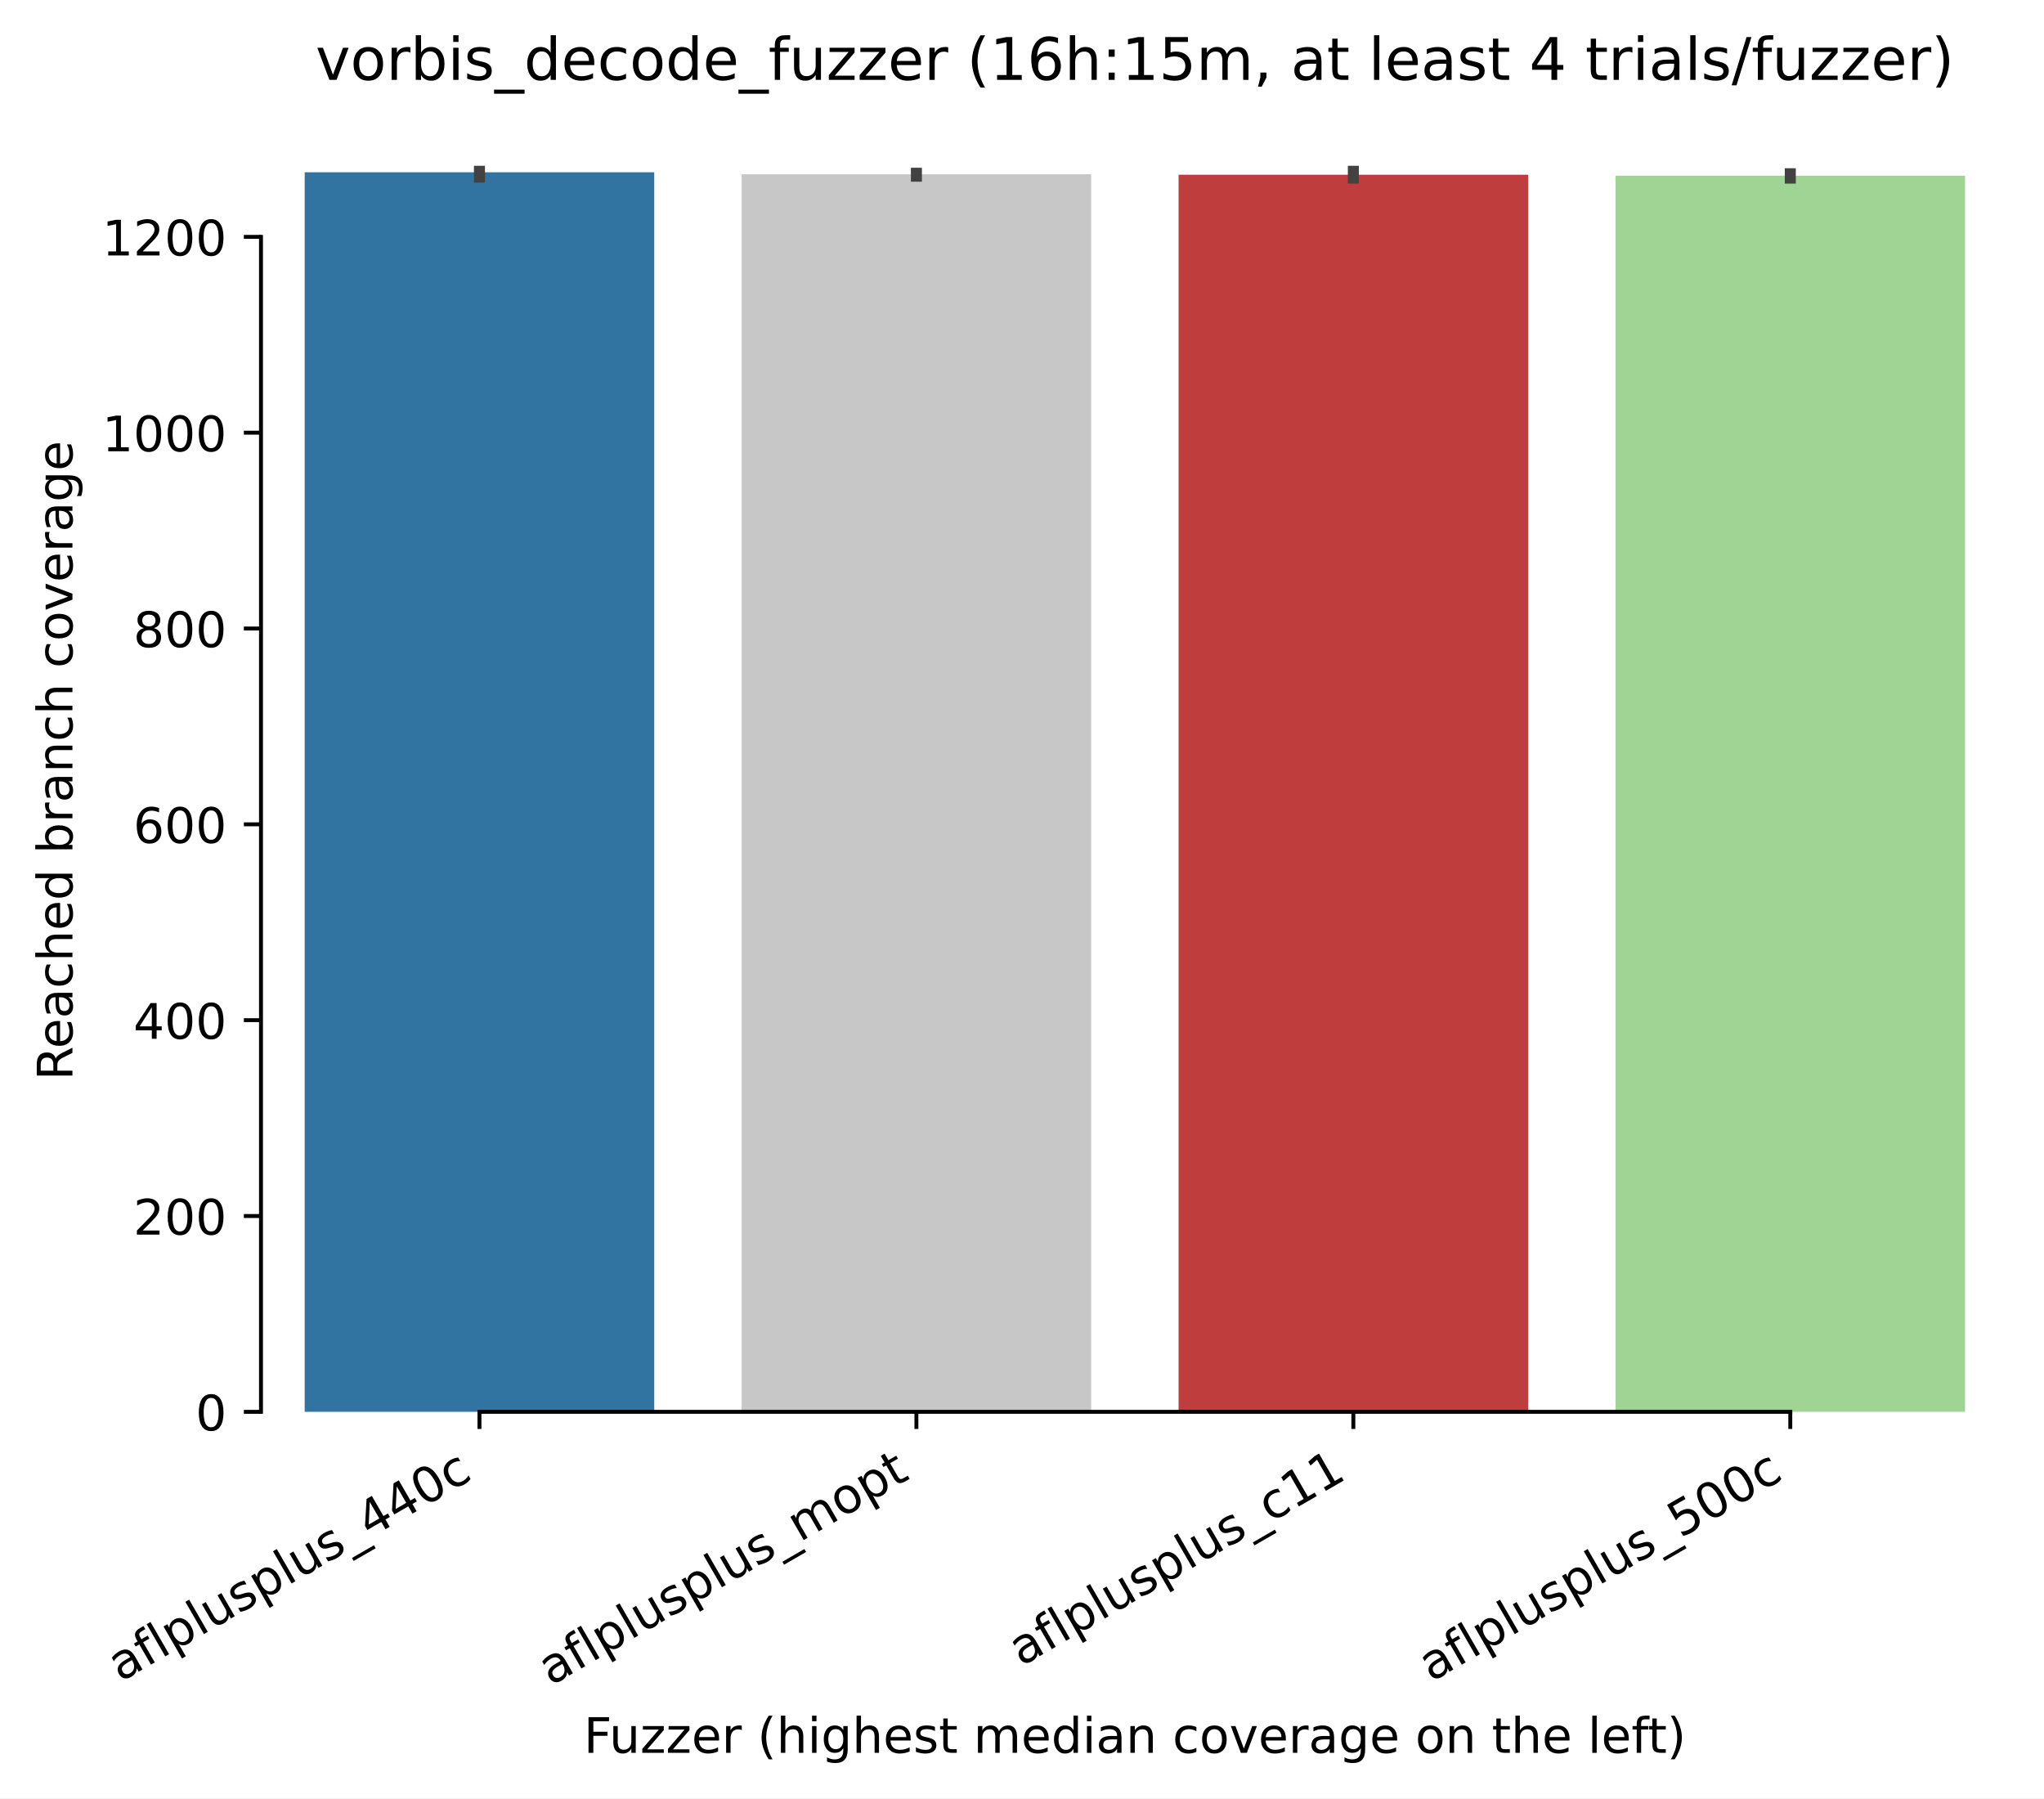
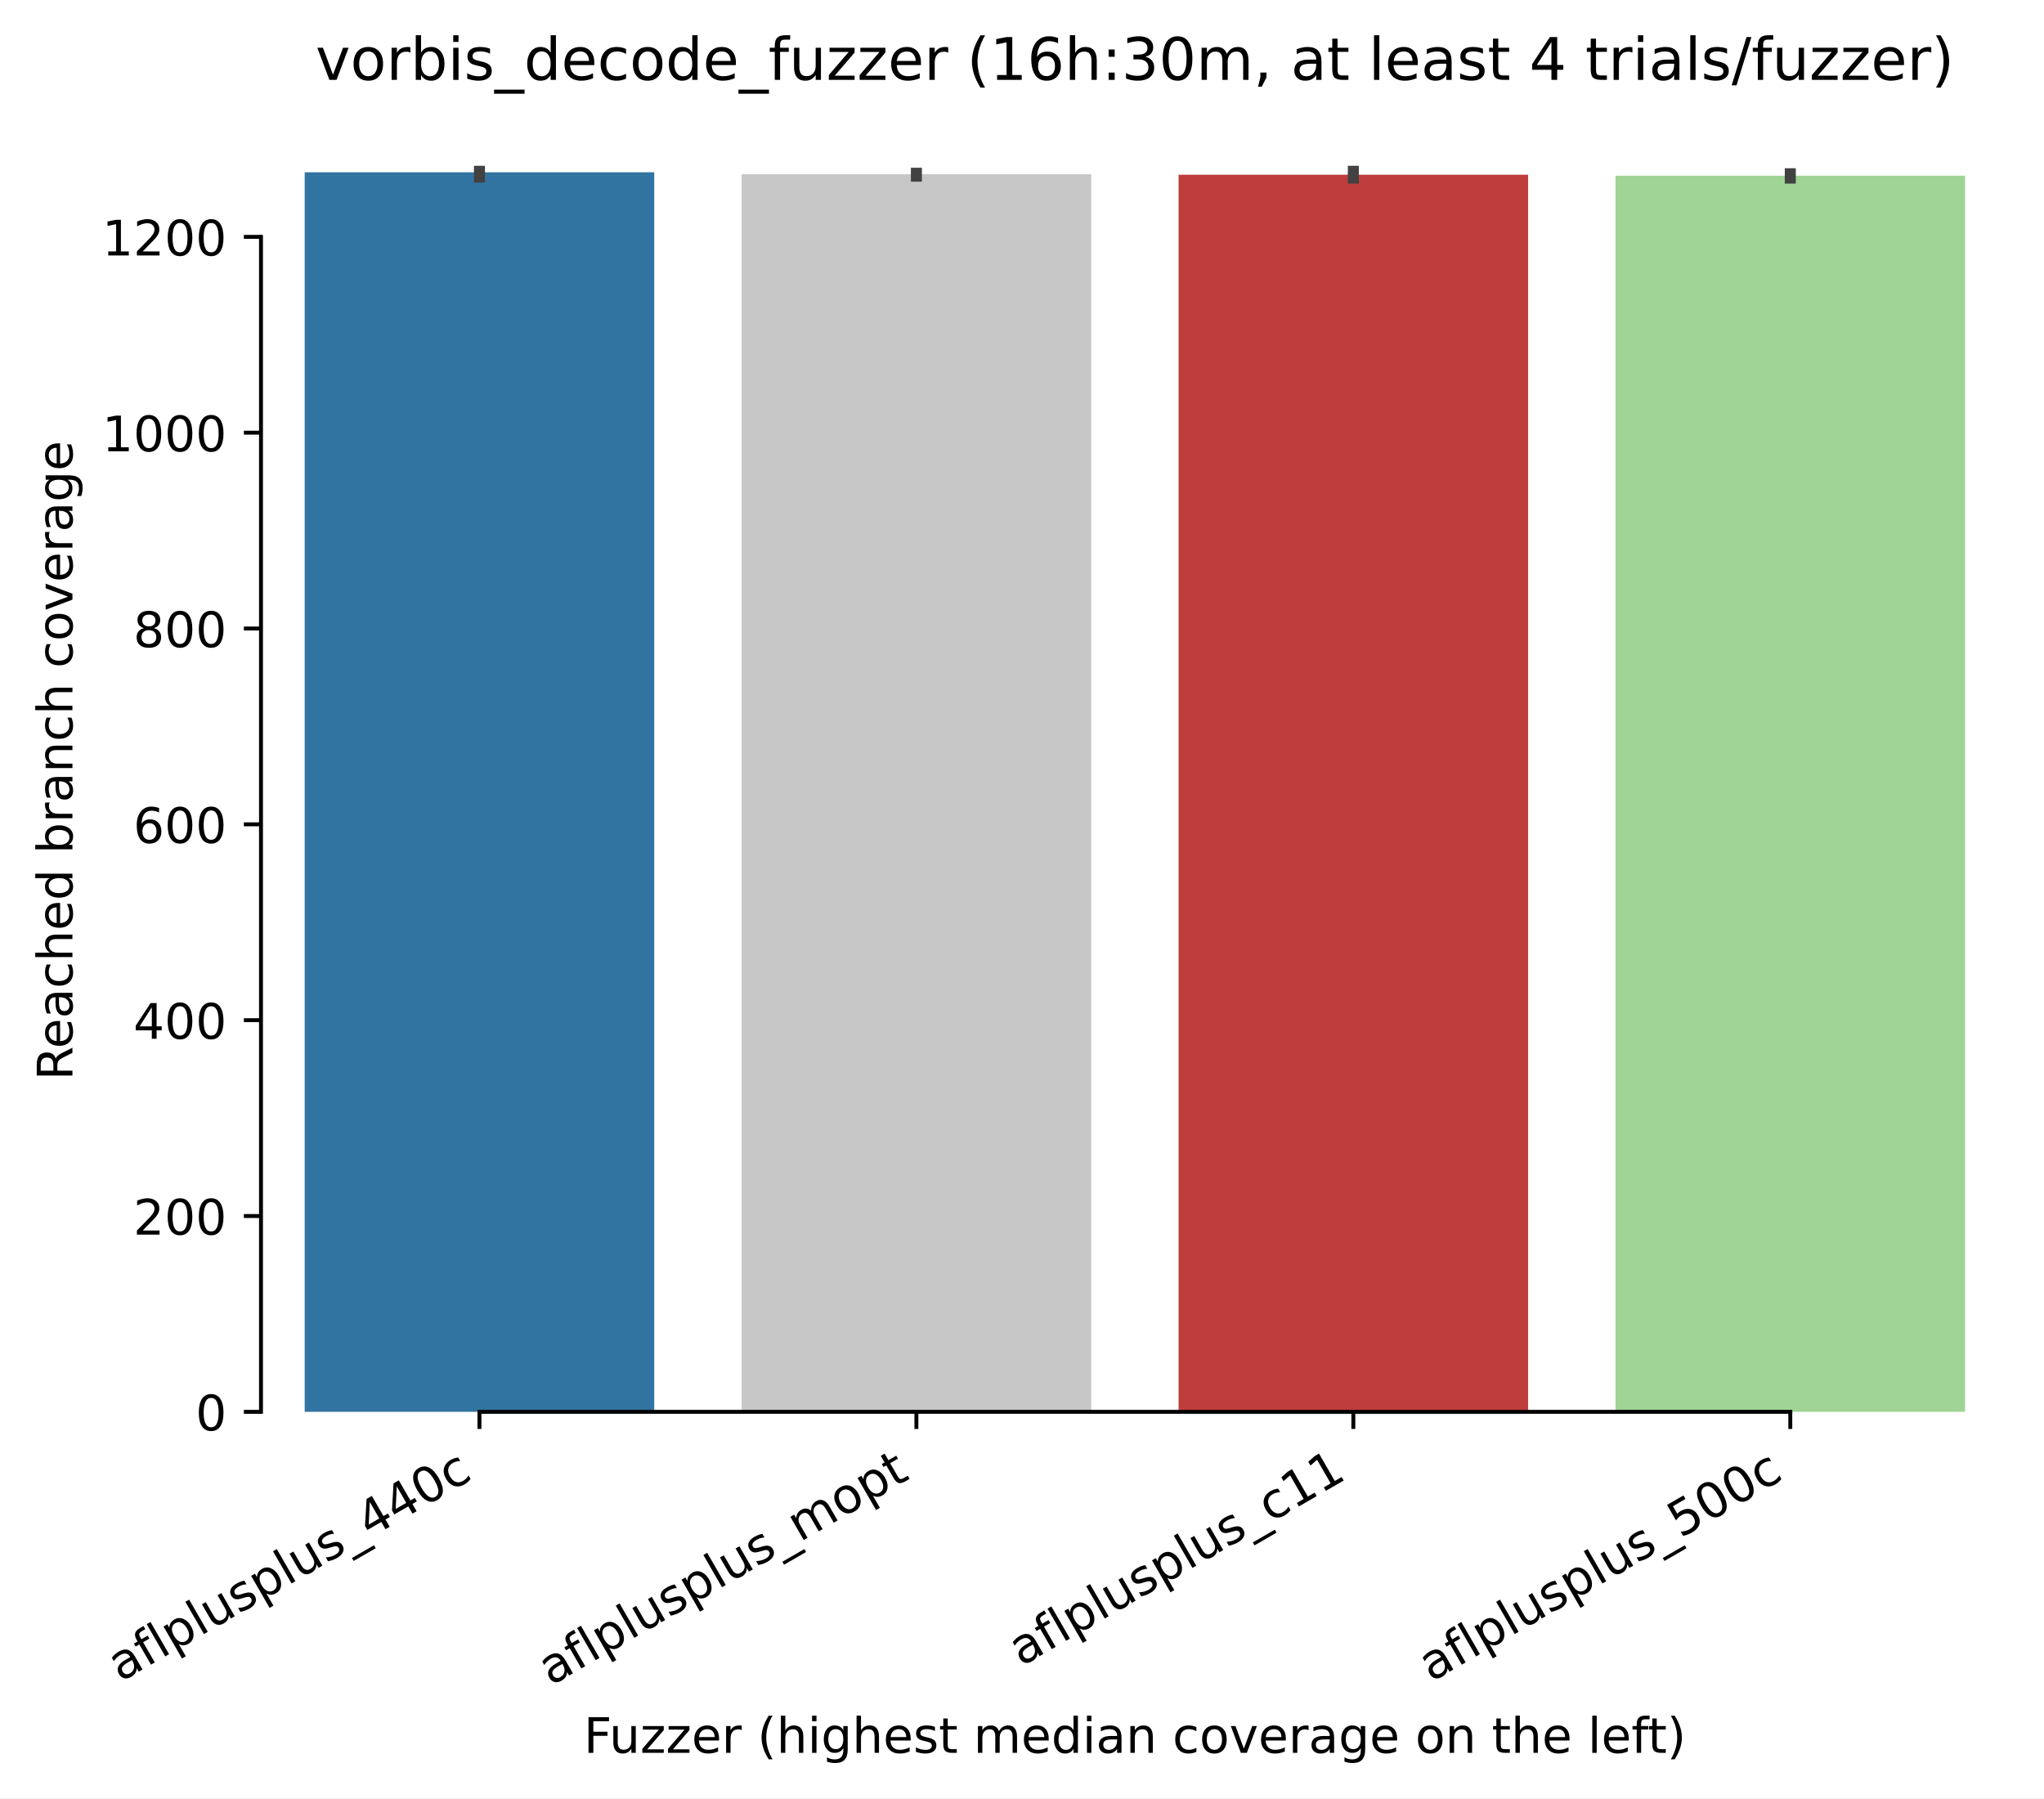
<svg xmlns="http://www.w3.org/2000/svg" xmlns:xlink="http://www.w3.org/1999/xlink" width="417.648pt" height="367.381pt" viewBox="0 0 417.648 367.381" version="1.1">
  <defs>
    <style type="text/css">*{stroke-linejoin: round; stroke-linecap: butt}</style>
  </defs>
  <g id="figure_1">
    <g id="patch_1">
      <path d="M 0 367.381  L 417.648 367.381  L 417.648 0  L 0 0  z " style="fill: #ffffff" />
    </g>
    <g id="axes_1">
      <g id="patch_2">
        <path d="M 53.328 288.43  L 410.448 288.43  L 410.448 22.318  L 53.328 22.318  z " style="fill: #ffffff" />
      </g>
      <g id="patch_3">
-         <path d="M 62.256 288.43  L 133.68 288.43  L 133.68 35.19  L 62.256 35.19  z " clip-path="url(#p2ae394865e)" style="fill: #3274a1" />
+         <path d="M 62.256 288.43  L 133.68 288.43  L 133.68 35.19  L 62.256 35.19  z " clip-path="url(#p8e44d1c3c5)" style="fill: #3274a1" />
      </g>
      <g id="patch_4">
-         <path d="M 151.536 288.43  L 222.96 288.43  L 222.96 35.59  L 151.536 35.59  z " clip-path="url(#p2ae394865e)" style="fill: #c7c7c7" />
+         <path d="M 151.536 288.43  L 222.96 288.43  L 222.96 35.59  L 151.536 35.59  z " clip-path="url(#p8e44d1c3c5)" style="fill: #c7c7c7" />
      </g>
      <g id="patch_5">
-         <path d="M 240.816 288.43  L 312.24 288.43  L 312.24 35.69  L 240.816 35.69  z " clip-path="url(#p2ae394865e)" style="fill: #c03d3e" />
+         <path d="M 240.816 288.43  L 312.24 288.43  L 312.24 35.69  L 240.816 35.69  z " clip-path="url(#p8e44d1c3c5)" style="fill: #c03d3e" />
      </g>
      <g id="patch_6">
-         <path d="M 330.096 288.43  L 401.52 288.43  L 401.52 35.89  L 330.096 35.89  z " clip-path="url(#p2ae394865e)" style="fill: #9fd495" />
+         <path d="M 330.096 288.43  L 401.52 288.43  L 401.52 35.89  L 330.096 35.89  z " clip-path="url(#p8e44d1c3c5)" style="fill: #9fd495" />
      </g>
      <g id="matplotlib.axis_1">
        <g id="xtick_1">
          <g id="line2d_1">
            <defs>
-               <path id="md3f0fd544e" d="M 0 0  L 0 3.5  " style="stroke: #000000; stroke-width: 0.8" />
+               <path id="m696ea0b02a" d="M 0 0  L 0 3.5  " style="stroke: #000000; stroke-width: 0.8" />
            </defs>
            <g>
-               <use xlink:href="#md3f0fd544e" x="97.968" y="288.43" style="stroke: #000000; stroke-width: 0.8" />
+               <use xlink:href="#m696ea0b02a" x="97.968" y="288.43" style="stroke: #000000; stroke-width: 0.8" />
            </g>
          </g>
          <g id="text_1">
            <g transform="translate(24.59788 343.6903) rotate(-30) scale(0.1 -0.1)">
              <defs>
                <path id="DejaVuSans-61" d="M 2194 1759  Q 1497 1759 1228 1600  Q 959 1441 959 1056  Q 959 750 1161 570  Q 1363 391 1709 391  Q 2188 391 2477 730  Q 2766 1069 2766 1631  L 2766 1759  L 2194 1759  z M 3341 1997  L 3341 0  L 2766 0  L 2766 531  Q 2569 213 2275 61  Q 1981 -91 1556 -91  Q 1019 -91 701 211  Q 384 513 384 1019  Q 384 1609 779 1909  Q 1175 2209 1959 2209  L 2766 2209  L 2766 2266  Q 2766 2663 2505 2880  Q 2244 3097 1772 3097  Q 1472 3097 1187 3025  Q 903 2953 641 2809  L 641 3341  Q 956 3463 1253 3523  Q 1550 3584 1831 3584  Q 2591 3584 2966 3190  Q 3341 2797 3341 1997  z " transform="scale(0.015625)" />
                <path id="DejaVuSans-66" d="M 2375 4863  L 2375 4384  L 1825 4384  Q 1516 4384 1395 4259  Q 1275 4134 1275 3809  L 1275 3500  L 2222 3500  L 2222 3053  L 1275 3053  L 1275 0  L 697 0  L 697 3053  L 147 3053  L 147 3500  L 697 3500  L 697 3744  Q 697 4328 969 4595  Q 1241 4863 1831 4863  L 2375 4863  z " transform="scale(0.015625)" />
                <path id="DejaVuSans-6c" d="M 603 4863  L 1178 4863  L 1178 0  L 603 0  L 603 4863  z " transform="scale(0.015625)" />
                <path id="DejaVuSans-70" d="M 1159 525  L 1159 -1331  L 581 -1331  L 581 3500  L 1159 3500  L 1159 2969  Q 1341 3281 1617 3432  Q 1894 3584 2278 3584  Q 2916 3584 3314 3078  Q 3713 2572 3713 1747  Q 3713 922 3314 415  Q 2916 -91 2278 -91  Q 1894 -91 1617 61  Q 1341 213 1159 525  z M 3116 1747  Q 3116 2381 2855 2742  Q 2594 3103 2138 3103  Q 1681 3103 1420 2742  Q 1159 2381 1159 1747  Q 1159 1113 1420 752  Q 1681 391 2138 391  Q 2594 391 2855 752  Q 3116 1113 3116 1747  z " transform="scale(0.015625)" />
                <path id="DejaVuSans-75" d="M 544 1381  L 544 3500  L 1119 3500  L 1119 1403  Q 1119 906 1312 657  Q 1506 409 1894 409  Q 2359 409 2629 706  Q 2900 1003 2900 1516  L 2900 3500  L 3475 3500  L 3475 0  L 2900 0  L 2900 538  Q 2691 219 2414 64  Q 2138 -91 1772 -91  Q 1169 -91 856 284  Q 544 659 544 1381  z M 1991 3584  L 1991 3584  z " transform="scale(0.015625)" />
                <path id="DejaVuSans-73" d="M 2834 3397  L 2834 2853  Q 2591 2978 2328 3040  Q 2066 3103 1784 3103  Q 1356 3103 1142 2972  Q 928 2841 928 2578  Q 928 2378 1081 2264  Q 1234 2150 1697 2047  L 1894 2003  Q 2506 1872 2764 1633  Q 3022 1394 3022 966  Q 3022 478 2636 193  Q 2250 -91 1575 -91  Q 1294 -91 989 -36  Q 684 19 347 128  L 347 722  Q 666 556 975 473  Q 1284 391 1588 391  Q 1994 391 2212 530  Q 2431 669 2431 922  Q 2431 1156 2273 1281  Q 2116 1406 1581 1522  L 1381 1569  Q 847 1681 609 1914  Q 372 2147 372 2553  Q 372 3047 722 3315  Q 1072 3584 1716 3584  Q 2034 3584 2315 3537  Q 2597 3491 2834 3397  z " transform="scale(0.015625)" />
                <path id="DejaVuSans-5f" d="M 3263 -1063  L 3263 -1509  L -63 -1509  L -63 -1063  L 3263 -1063  z " transform="scale(0.015625)" />
                <path id="DejaVuSans-34" d="M 2419 4116  L 825 1625  L 2419 1625  L 2419 4116  z M 2253 4666  L 3047 4666  L 3047 1625  L 3713 1625  L 3713 1100  L 3047 1100  L 3047 0  L 2419 0  L 2419 1100  L 313 1100  L 313 1709  L 2253 4666  z " transform="scale(0.015625)" />
                <path id="DejaVuSans-30" d="M 2034 4250  Q 1547 4250 1301 3770  Q 1056 3291 1056 2328  Q 1056 1369 1301 889  Q 1547 409 2034 409  Q 2525 409 2770 889  Q 3016 1369 3016 2328  Q 3016 3291 2770 3770  Q 2525 4250 2034 4250  z M 2034 4750  Q 2819 4750 3233 4129  Q 3647 3509 3647 2328  Q 3647 1150 3233 529  Q 2819 -91 2034 -91  Q 1250 -91 836 529  Q 422 1150 422 2328  Q 422 3509 836 4129  Q 1250 4750 2034 4750  z " transform="scale(0.015625)" />
                <path id="DejaVuSans-63" d="M 3122 3366  L 3122 2828  Q 2878 2963 2633 3030  Q 2388 3097 2138 3097  Q 1578 3097 1268 2742  Q 959 2388 959 1747  Q 959 1106 1268 751  Q 1578 397 2138 397  Q 2388 397 2633 464  Q 2878 531 3122 666  L 3122 134  Q 2881 22 2623 -34  Q 2366 -91 2075 -91  Q 1284 -91 818 406  Q 353 903 353 1747  Q 353 2603 823 3093  Q 1294 3584 2113 3584  Q 2378 3584 2631 3529  Q 2884 3475 3122 3366  z " transform="scale(0.015625)" />
              </defs>
              <use xlink:href="#DejaVuSans-61" />
              <use xlink:href="#DejaVuSans-66" transform="translate(61.2793 0)" />
              <use xlink:href="#DejaVuSans-6c" transform="translate(96.48438 0)" />
              <use xlink:href="#DejaVuSans-70" transform="translate(124.2676 0)" />
              <use xlink:href="#DejaVuSans-6c" transform="translate(187.7441 0)" />
              <use xlink:href="#DejaVuSans-75" transform="translate(215.5273 0)" />
              <use xlink:href="#DejaVuSans-73" transform="translate(278.9062 0)" />
              <use xlink:href="#DejaVuSans-70" transform="translate(331.0059 0)" />
              <use xlink:href="#DejaVuSans-6c" transform="translate(394.4824 0)" />
              <use xlink:href="#DejaVuSans-75" transform="translate(422.2656 0)" />
              <use xlink:href="#DejaVuSans-73" transform="translate(485.6445 0)" />
              <use xlink:href="#DejaVuSans-5f" transform="translate(537.7441 0)" />
              <use xlink:href="#DejaVuSans-34" transform="translate(587.7441 0)" />
              <use xlink:href="#DejaVuSans-34" transform="translate(651.3672 0)" />
              <use xlink:href="#DejaVuSans-30" transform="translate(714.9902 0)" />
              <use xlink:href="#DejaVuSans-63" transform="translate(778.6133 0)" />
            </g>
          </g>
        </g>
        <g id="xtick_2">
          <g id="line2d_2">
            <g>
-               <use xlink:href="#md3f0fd544e" x="187.248" y="288.43" style="stroke: #000000; stroke-width: 0.8" />
+               <use xlink:href="#m696ea0b02a" x="187.248" y="288.43" style="stroke: #000000; stroke-width: 0.8" />
            </g>
          </g>
          <g id="text_2">
            <g transform="translate(112.5423 344.4613) rotate(-30) scale(0.1 -0.1)">
              <defs>
                <path id="DejaVuSans-6d" d="M 3328 2828  Q 3544 3216 3844 3400  Q 4144 3584 4550 3584  Q 5097 3584 5394 3201  Q 5691 2819 5691 2113  L 5691 0  L 5113 0  L 5113 2094  Q 5113 2597 4934 2840  Q 4756 3084 4391 3084  Q 3944 3084 3684 2787  Q 3425 2491 3425 1978  L 3425 0  L 2847 0  L 2847 2094  Q 2847 2600 2669 2842  Q 2491 3084 2119 3084  Q 1678 3084 1418 2786  Q 1159 2488 1159 1978  L 1159 0  L 581 0  L 581 3500  L 1159 3500  L 1159 2956  Q 1356 3278 1631 3431  Q 1906 3584 2284 3584  Q 2666 3584 2933 3390  Q 3200 3197 3328 2828  z " transform="scale(0.015625)" />
                <path id="DejaVuSans-6f" d="M 1959 3097  Q 1497 3097 1228 2736  Q 959 2375 959 1747  Q 959 1119 1226 758  Q 1494 397 1959 397  Q 2419 397 2687 759  Q 2956 1122 2956 1747  Q 2956 2369 2687 2733  Q 2419 3097 1959 3097  z M 1959 3584  Q 2709 3584 3137 3096  Q 3566 2609 3566 1747  Q 3566 888 3137 398  Q 2709 -91 1959 -91  Q 1206 -91 779 398  Q 353 888 353 1747  Q 353 2609 779 3096  Q 1206 3584 1959 3584  z " transform="scale(0.015625)" />
                <path id="DejaVuSans-74" d="M 1172 4494  L 1172 3500  L 2356 3500  L 2356 3053  L 1172 3053  L 1172 1153  Q 1172 725 1289 603  Q 1406 481 1766 481  L 2356 481  L 2356 0  L 1766 0  Q 1100 0 847 248  Q 594 497 594 1153  L 594 3053  L 172 3053  L 172 3500  L 594 3500  L 594 4494  L 1172 4494  z " transform="scale(0.015625)" />
              </defs>
              <use xlink:href="#DejaVuSans-61" />
              <use xlink:href="#DejaVuSans-66" transform="translate(61.2793 0)" />
              <use xlink:href="#DejaVuSans-6c" transform="translate(96.48438 0)" />
              <use xlink:href="#DejaVuSans-70" transform="translate(124.2676 0)" />
              <use xlink:href="#DejaVuSans-6c" transform="translate(187.7441 0)" />
              <use xlink:href="#DejaVuSans-75" transform="translate(215.5273 0)" />
              <use xlink:href="#DejaVuSans-73" transform="translate(278.9062 0)" />
              <use xlink:href="#DejaVuSans-70" transform="translate(331.0059 0)" />
              <use xlink:href="#DejaVuSans-6c" transform="translate(394.4824 0)" />
              <use xlink:href="#DejaVuSans-75" transform="translate(422.2656 0)" />
              <use xlink:href="#DejaVuSans-73" transform="translate(485.6445 0)" />
              <use xlink:href="#DejaVuSans-5f" transform="translate(537.7441 0)" />
              <use xlink:href="#DejaVuSans-6d" transform="translate(587.7441 0)" />
              <use xlink:href="#DejaVuSans-6f" transform="translate(685.1562 0)" />
              <use xlink:href="#DejaVuSans-70" transform="translate(746.3379 0)" />
              <use xlink:href="#DejaVuSans-74" transform="translate(809.8145 0)" />
            </g>
          </g>
        </g>
        <g id="xtick_3">
          <g id="line2d_3">
            <g>
-               <use xlink:href="#md3f0fd544e" x="276.528" y="288.43" style="stroke: #000000; stroke-width: 0.8" />
+               <use xlink:href="#m696ea0b02a" x="276.528" y="288.43" style="stroke: #000000; stroke-width: 0.8" />
            </g>
          </g>
          <g id="text_3">
            <g transform="translate(208.668 340.509) rotate(-30) scale(0.1 -0.1)">
              <defs>
                <path id="DejaVuSans-31" d="M 794 531  L 1825 531  L 1825 4091  L 703 3866  L 703 4441  L 1819 4666  L 2450 4666  L 2450 531  L 3481 531  L 3481 0  L 794 0  L 794 531  z " transform="scale(0.015625)" />
              </defs>
              <use xlink:href="#DejaVuSans-61" />
              <use xlink:href="#DejaVuSans-66" transform="translate(61.2793 0)" />
              <use xlink:href="#DejaVuSans-6c" transform="translate(96.48438 0)" />
              <use xlink:href="#DejaVuSans-70" transform="translate(124.2676 0)" />
              <use xlink:href="#DejaVuSans-6c" transform="translate(187.7441 0)" />
              <use xlink:href="#DejaVuSans-75" transform="translate(215.5273 0)" />
              <use xlink:href="#DejaVuSans-73" transform="translate(278.9062 0)" />
              <use xlink:href="#DejaVuSans-70" transform="translate(331.0059 0)" />
              <use xlink:href="#DejaVuSans-6c" transform="translate(394.4824 0)" />
              <use xlink:href="#DejaVuSans-75" transform="translate(422.2656 0)" />
              <use xlink:href="#DejaVuSans-73" transform="translate(485.6445 0)" />
              <use xlink:href="#DejaVuSans-5f" transform="translate(537.7441 0)" />
              <use xlink:href="#DejaVuSans-63" transform="translate(587.7441 0)" />
              <use xlink:href="#DejaVuSans-31" transform="translate(642.7246 0)" />
              <use xlink:href="#DejaVuSans-31" transform="translate(706.3477 0)" />
            </g>
          </g>
        </g>
        <g id="xtick_4">
          <g id="line2d_4">
            <g>
-               <use xlink:href="#md3f0fd544e" x="365.808" y="288.43" style="stroke: #000000; stroke-width: 0.8" />
+               <use xlink:href="#m696ea0b02a" x="365.808" y="288.43" style="stroke: #000000; stroke-width: 0.8" />
            </g>
          </g>
          <g id="text_4">
            <g transform="translate(292.4379 343.6903) rotate(-30) scale(0.1 -0.1)">
              <defs>
                <path id="DejaVuSans-35" d="M 691 4666  L 3169 4666  L 3169 4134  L 1269 4134  L 1269 2991  Q 1406 3038 1543 3061  Q 1681 3084 1819 3084  Q 2600 3084 3056 2656  Q 3513 2228 3513 1497  Q 3513 744 3044 326  Q 2575 -91 1722 -91  Q 1428 -91 1123 -41  Q 819 9 494 109  L 494 744  Q 775 591 1075 516  Q 1375 441 1709 441  Q 2250 441 2565 725  Q 2881 1009 2881 1497  Q 2881 1984 2565 2268  Q 2250 2553 1709 2553  Q 1456 2553 1204 2497  Q 953 2441 691 2322  L 691 4666  z " transform="scale(0.015625)" />
              </defs>
              <use xlink:href="#DejaVuSans-61" />
              <use xlink:href="#DejaVuSans-66" transform="translate(61.2793 0)" />
              <use xlink:href="#DejaVuSans-6c" transform="translate(96.48438 0)" />
              <use xlink:href="#DejaVuSans-70" transform="translate(124.2676 0)" />
              <use xlink:href="#DejaVuSans-6c" transform="translate(187.7441 0)" />
              <use xlink:href="#DejaVuSans-75" transform="translate(215.5273 0)" />
              <use xlink:href="#DejaVuSans-73" transform="translate(278.9062 0)" />
              <use xlink:href="#DejaVuSans-70" transform="translate(331.0059 0)" />
              <use xlink:href="#DejaVuSans-6c" transform="translate(394.4824 0)" />
              <use xlink:href="#DejaVuSans-75" transform="translate(422.2656 0)" />
              <use xlink:href="#DejaVuSans-73" transform="translate(485.6445 0)" />
              <use xlink:href="#DejaVuSans-5f" transform="translate(537.7441 0)" />
              <use xlink:href="#DejaVuSans-35" transform="translate(587.7441 0)" />
              <use xlink:href="#DejaVuSans-30" transform="translate(651.3672 0)" />
              <use xlink:href="#DejaVuSans-30" transform="translate(714.9902 0)" />
              <use xlink:href="#DejaVuSans-63" transform="translate(778.6133 0)" />
            </g>
          </g>
        </g>
        <g id="text_5">
          <g transform="translate(119.2702 358.1017) scale(0.1 -0.1)">
            <defs>
              <path id="DejaVuSans-46" d="M 628 4666  L 3309 4666  L 3309 4134  L 1259 4134  L 1259 2759  L 3109 2759  L 3109 2228  L 1259 2228  L 1259 0  L 628 0  L 628 4666  z " transform="scale(0.015625)" />
              <path id="DejaVuSans-7a" d="M 353 3500  L 3084 3500  L 3084 2975  L 922 459  L 3084 459  L 3084 0  L 275 0  L 275 525  L 2438 3041  L 353 3041  L 353 3500  z " transform="scale(0.015625)" />
              <path id="DejaVuSans-65" d="M 3597 1894  L 3597 1613  L 953 1613  Q 991 1019 1311 708  Q 1631 397 2203 397  Q 2534 397 2845 478  Q 3156 559 3463 722  L 3463 178  Q 3153 47 2828 -22  Q 2503 -91 2169 -91  Q 1331 -91 842 396  Q 353 884 353 1716  Q 353 2575 817 3079  Q 1281 3584 2069 3584  Q 2775 3584 3186 3129  Q 3597 2675 3597 1894  z M 3022 2063  Q 3016 2534 2758 2815  Q 2500 3097 2075 3097  Q 1594 3097 1305 2825  Q 1016 2553 972 2059  L 3022 2063  z " transform="scale(0.015625)" />
              <path id="DejaVuSans-72" d="M 2631 2963  Q 2534 3019 2420 3045  Q 2306 3072 2169 3072  Q 1681 3072 1420 2755  Q 1159 2438 1159 1844  L 1159 0  L 581 0  L 581 3500  L 1159 3500  L 1159 2956  Q 1341 3275 1631 3429  Q 1922 3584 2338 3584  Q 2397 3584 2469 3576  Q 2541 3569 2628 3553  L 2631 2963  z " transform="scale(0.015625)" />
              <path id="DejaVuSans-20" transform="scale(0.015625)" />
              <path id="DejaVuSans-28" d="M 1984 4856  Q 1566 4138 1362 3434  Q 1159 2731 1159 2009  Q 1159 1288 1364 580  Q 1569 -128 1984 -844  L 1484 -844  Q 1016 -109 783 600  Q 550 1309 550 2009  Q 550 2706 781 3412  Q 1013 4119 1484 4856  L 1984 4856  z " transform="scale(0.015625)" />
              <path id="DejaVuSans-68" d="M 3513 2113  L 3513 0  L 2938 0  L 2938 2094  Q 2938 2591 2744 2837  Q 2550 3084 2163 3084  Q 1697 3084 1428 2787  Q 1159 2491 1159 1978  L 1159 0  L 581 0  L 581 4863  L 1159 4863  L 1159 2956  Q 1366 3272 1645 3428  Q 1925 3584 2291 3584  Q 2894 3584 3203 3211  Q 3513 2838 3513 2113  z " transform="scale(0.015625)" />
              <path id="DejaVuSans-69" d="M 603 3500  L 1178 3500  L 1178 0  L 603 0  L 603 3500  z M 603 4863  L 1178 4863  L 1178 4134  L 603 4134  L 603 4863  z " transform="scale(0.015625)" />
              <path id="DejaVuSans-67" d="M 2906 1791  Q 2906 2416 2648 2759  Q 2391 3103 1925 3103  Q 1463 3103 1205 2759  Q 947 2416 947 1791  Q 947 1169 1205 825  Q 1463 481 1925 481  Q 2391 481 2648 825  Q 2906 1169 2906 1791  z M 3481 434  Q 3481 -459 3084 -895  Q 2688 -1331 1869 -1331  Q 1566 -1331 1297 -1286  Q 1028 -1241 775 -1147  L 775 -588  Q 1028 -725 1275 -790  Q 1522 -856 1778 -856  Q 2344 -856 2625 -561  Q 2906 -266 2906 331  L 2906 616  Q 2728 306 2450 153  Q 2172 0 1784 0  Q 1141 0 747 490  Q 353 981 353 1791  Q 353 2603 747 3093  Q 1141 3584 1784 3584  Q 2172 3584 2450 3431  Q 2728 3278 2906 2969  L 2906 3500  L 3481 3500  L 3481 434  z " transform="scale(0.015625)" />
              <path id="DejaVuSans-64" d="M 2906 2969  L 2906 4863  L 3481 4863  L 3481 0  L 2906 0  L 2906 525  Q 2725 213 2448 61  Q 2172 -91 1784 -91  Q 1150 -91 751 415  Q 353 922 353 1747  Q 353 2572 751 3078  Q 1150 3584 1784 3584  Q 2172 3584 2448 3432  Q 2725 3281 2906 2969  z M 947 1747  Q 947 1113 1208 752  Q 1469 391 1925 391  Q 2381 391 2643 752  Q 2906 1113 2906 1747  Q 2906 2381 2643 2742  Q 2381 3103 1925 3103  Q 1469 3103 1208 2742  Q 947 2381 947 1747  z " transform="scale(0.015625)" />
              <path id="DejaVuSans-6e" d="M 3513 2113  L 3513 0  L 2938 0  L 2938 2094  Q 2938 2591 2744 2837  Q 2550 3084 2163 3084  Q 1697 3084 1428 2787  Q 1159 2491 1159 1978  L 1159 0  L 581 0  L 581 3500  L 1159 3500  L 1159 2956  Q 1366 3272 1645 3428  Q 1925 3584 2291 3584  Q 2894 3584 3203 3211  Q 3513 2838 3513 2113  z " transform="scale(0.015625)" />
              <path id="DejaVuSans-76" d="M 191 3500  L 800 3500  L 1894 563  L 2988 3500  L 3597 3500  L 2284 0  L 1503 0  L 191 3500  z " transform="scale(0.015625)" />
              <path id="DejaVuSans-29" d="M 513 4856  L 1013 4856  Q 1481 4119 1714 3412  Q 1947 2706 1947 2009  Q 1947 1309 1714 600  Q 1481 -109 1013 -844  L 513 -844  Q 928 -128 1133 580  Q 1338 1288 1338 2009  Q 1338 2731 1133 3434  Q 928 4138 513 4856  z " transform="scale(0.015625)" />
            </defs>
            <use xlink:href="#DejaVuSans-46" />
            <use xlink:href="#DejaVuSans-75" transform="translate(52.01953 0)" />
            <use xlink:href="#DejaVuSans-7a" transform="translate(115.3984 0)" />
            <use xlink:href="#DejaVuSans-7a" transform="translate(167.8887 0)" />
            <use xlink:href="#DejaVuSans-65" transform="translate(220.3789 0)" />
            <use xlink:href="#DejaVuSans-72" transform="translate(281.9023 0)" />
            <use xlink:href="#DejaVuSans-20" transform="translate(323.0156 0)" />
            <use xlink:href="#DejaVuSans-28" transform="translate(354.8027 0)" />
            <use xlink:href="#DejaVuSans-68" transform="translate(393.8164 0)" />
            <use xlink:href="#DejaVuSans-69" transform="translate(457.1953 0)" />
            <use xlink:href="#DejaVuSans-67" transform="translate(484.9785 0)" />
            <use xlink:href="#DejaVuSans-68" transform="translate(548.4551 0)" />
            <use xlink:href="#DejaVuSans-65" transform="translate(611.834 0)" />
            <use xlink:href="#DejaVuSans-73" transform="translate(673.3574 0)" />
            <use xlink:href="#DejaVuSans-74" transform="translate(725.457 0)" />
            <use xlink:href="#DejaVuSans-20" transform="translate(764.666 0)" />
            <use xlink:href="#DejaVuSans-6d" transform="translate(796.4531 0)" />
            <use xlink:href="#DejaVuSans-65" transform="translate(893.8652 0)" />
            <use xlink:href="#DejaVuSans-64" transform="translate(955.3887 0)" />
            <use xlink:href="#DejaVuSans-69" transform="translate(1018.865 0)" />
            <use xlink:href="#DejaVuSans-61" transform="translate(1046.648 0)" />
            <use xlink:href="#DejaVuSans-6e" transform="translate(1107.928 0)" />
            <use xlink:href="#DejaVuSans-20" transform="translate(1171.307 0)" />
            <use xlink:href="#DejaVuSans-63" transform="translate(1203.094 0)" />
            <use xlink:href="#DejaVuSans-6f" transform="translate(1258.074 0)" />
            <use xlink:href="#DejaVuSans-76" transform="translate(1319.256 0)" />
            <use xlink:href="#DejaVuSans-65" transform="translate(1378.436 0)" />
            <use xlink:href="#DejaVuSans-72" transform="translate(1439.959 0)" />
            <use xlink:href="#DejaVuSans-61" transform="translate(1481.072 0)" />
            <use xlink:href="#DejaVuSans-67" transform="translate(1542.352 0)" />
            <use xlink:href="#DejaVuSans-65" transform="translate(1605.828 0)" />
            <use xlink:href="#DejaVuSans-20" transform="translate(1667.352 0)" />
            <use xlink:href="#DejaVuSans-6f" transform="translate(1699.139 0)" />
            <use xlink:href="#DejaVuSans-6e" transform="translate(1760.32 0)" />
            <use xlink:href="#DejaVuSans-20" transform="translate(1823.699 0)" />
            <use xlink:href="#DejaVuSans-74" transform="translate(1855.486 0)" />
            <use xlink:href="#DejaVuSans-68" transform="translate(1894.695 0)" />
            <use xlink:href="#DejaVuSans-65" transform="translate(1958.074 0)" />
            <use xlink:href="#DejaVuSans-20" transform="translate(2019.598 0)" />
            <use xlink:href="#DejaVuSans-6c" transform="translate(2051.385 0)" />
            <use xlink:href="#DejaVuSans-65" transform="translate(2079.168 0)" />
            <use xlink:href="#DejaVuSans-66" transform="translate(2140.691 0)" />
            <use xlink:href="#DejaVuSans-74" transform="translate(2174.146 0)" />
            <use xlink:href="#DejaVuSans-29" transform="translate(2213.355 0)" />
          </g>
        </g>
      </g>
      <g id="matplotlib.axis_2">
        <g id="ytick_1">
          <g id="line2d_5">
            <defs>
-               <path id="ma484fe9e47" d="M 0 0  L -3.5 0  " style="stroke: #000000; stroke-width: 0.8" />
+               <path id="mdeda83a394" d="M 0 0  L -3.5 0  " style="stroke: #000000; stroke-width: 0.8" />
            </defs>
            <g>
-               <use xlink:href="#ma484fe9e47" x="53.328" y="288.43" style="stroke: #000000; stroke-width: 0.8" />
+               <use xlink:href="#mdeda83a394" x="53.328" y="288.43" style="stroke: #000000; stroke-width: 0.8" />
            </g>
          </g>
          <g id="text_6">
            <g transform="translate(39.96563 292.2293) scale(0.1 -0.1)">
              <use xlink:href="#DejaVuSans-30" />
            </g>
          </g>
        </g>
        <g id="ytick_2">
          <g id="line2d_6">
            <g>
-               <use xlink:href="#ma484fe9e47" x="53.328" y="248.424" style="stroke: #000000; stroke-width: 0.8" />
+               <use xlink:href="#mdeda83a394" x="53.328" y="248.424" style="stroke: #000000; stroke-width: 0.8" />
            </g>
          </g>
          <g id="text_7">
            <g transform="translate(27.24063 252.223) scale(0.1 -0.1)">
              <defs>
                <path id="DejaVuSans-32" d="M 1228 531  L 3431 531  L 3431 0  L 469 0  L 469 531  Q 828 903 1448 1529  Q 2069 2156 2228 2338  Q 2531 2678 2651 2914  Q 2772 3150 2772 3378  Q 2772 3750 2511 3984  Q 2250 4219 1831 4219  Q 1534 4219 1204 4116  Q 875 4013 500 3803  L 500 4441  Q 881 4594 1212 4672  Q 1544 4750 1819 4750  Q 2544 4750 2975 4387  Q 3406 4025 3406 3419  Q 3406 3131 3298 2873  Q 3191 2616 2906 2266  Q 2828 2175 2409 1742  Q 1991 1309 1228 531  z " transform="scale(0.015625)" />
              </defs>
              <use xlink:href="#DejaVuSans-32" />
              <use xlink:href="#DejaVuSans-30" transform="translate(63.62305 0)" />
              <use xlink:href="#DejaVuSans-30" transform="translate(127.2461 0)" />
            </g>
          </g>
        </g>
        <g id="ytick_3">
          <g id="line2d_7">
            <g>
-               <use xlink:href="#ma484fe9e47" x="53.328" y="208.417" style="stroke: #000000; stroke-width: 0.8" />
+               <use xlink:href="#mdeda83a394" x="53.328" y="208.417" style="stroke: #000000; stroke-width: 0.8" />
            </g>
          </g>
          <g id="text_8">
            <g transform="translate(27.24063 212.2167) scale(0.1 -0.1)">
              <use xlink:href="#DejaVuSans-34" />
              <use xlink:href="#DejaVuSans-30" transform="translate(63.62305 0)" />
              <use xlink:href="#DejaVuSans-30" transform="translate(127.2461 0)" />
            </g>
          </g>
        </g>
        <g id="ytick_4">
          <g id="line2d_8">
            <g>
-               <use xlink:href="#ma484fe9e47" x="53.328" y="168.411" style="stroke: #000000; stroke-width: 0.8" />
+               <use xlink:href="#mdeda83a394" x="53.328" y="168.411" style="stroke: #000000; stroke-width: 0.8" />
            </g>
          </g>
          <g id="text_9">
            <g transform="translate(27.24063 172.2104) scale(0.1 -0.1)">
              <defs>
                <path id="DejaVuSans-36" d="M 2113 2584  Q 1688 2584 1439 2293  Q 1191 2003 1191 1497  Q 1191 994 1439 701  Q 1688 409 2113 409  Q 2538 409 2786 701  Q 3034 994 3034 1497  Q 3034 2003 2786 2293  Q 2538 2584 2113 2584  z M 3366 4563  L 3366 3988  Q 3128 4100 2886 4159  Q 2644 4219 2406 4219  Q 1781 4219 1451 3797  Q 1122 3375 1075 2522  Q 1259 2794 1537 2939  Q 1816 3084 2150 3084  Q 2853 3084 3261 2657  Q 3669 2231 3669 1497  Q 3669 778 3244 343  Q 2819 -91 2113 -91  Q 1303 -91 875 529  Q 447 1150 447 2328  Q 447 3434 972 4092  Q 1497 4750 2381 4750  Q 2619 4750 2861 4703  Q 3103 4656 3366 4563  z " transform="scale(0.015625)" />
              </defs>
              <use xlink:href="#DejaVuSans-36" />
              <use xlink:href="#DejaVuSans-30" transform="translate(63.62305 0)" />
              <use xlink:href="#DejaVuSans-30" transform="translate(127.2461 0)" />
            </g>
          </g>
        </g>
        <g id="ytick_5">
          <g id="line2d_9">
            <g>
-               <use xlink:href="#ma484fe9e47" x="53.328" y="128.405" style="stroke: #000000; stroke-width: 0.8" />
+               <use xlink:href="#mdeda83a394" x="53.328" y="128.405" style="stroke: #000000; stroke-width: 0.8" />
            </g>
          </g>
          <g id="text_10">
            <g transform="translate(27.24063 132.2041) scale(0.1 -0.1)">
              <defs>
                <path id="DejaVuSans-38" d="M 2034 2216  Q 1584 2216 1326 1975  Q 1069 1734 1069 1313  Q 1069 891 1326 650  Q 1584 409 2034 409  Q 2484 409 2743 651  Q 3003 894 3003 1313  Q 3003 1734 2745 1975  Q 2488 2216 2034 2216  z M 1403 2484  Q 997 2584 770 2862  Q 544 3141 544 3541  Q 544 4100 942 4425  Q 1341 4750 2034 4750  Q 2731 4750 3128 4425  Q 3525 4100 3525 3541  Q 3525 3141 3298 2862  Q 3072 2584 2669 2484  Q 3125 2378 3379 2068  Q 3634 1759 3634 1313  Q 3634 634 3220 271  Q 2806 -91 2034 -91  Q 1263 -91 848 271  Q 434 634 434 1313  Q 434 1759 690 2068  Q 947 2378 1403 2484  z M 1172 3481  Q 1172 3119 1398 2916  Q 1625 2713 2034 2713  Q 2441 2713 2670 2916  Q 2900 3119 2900 3481  Q 2900 3844 2670 4047  Q 2441 4250 2034 4250  Q 1625 4250 1398 4047  Q 1172 3844 1172 3481  z " transform="scale(0.015625)" />
              </defs>
              <use xlink:href="#DejaVuSans-38" />
              <use xlink:href="#DejaVuSans-30" transform="translate(63.62305 0)" />
              <use xlink:href="#DejaVuSans-30" transform="translate(127.2461 0)" />
            </g>
          </g>
        </g>
        <g id="ytick_6">
          <g id="line2d_10">
            <g>
-               <use xlink:href="#ma484fe9e47" x="53.328" y="88.399" style="stroke: #000000; stroke-width: 0.8" />
+               <use xlink:href="#mdeda83a394" x="53.328" y="88.399" style="stroke: #000000; stroke-width: 0.8" />
            </g>
          </g>
          <g id="text_11">
            <g transform="translate(20.87813 92.19777) scale(0.1 -0.1)">
              <use xlink:href="#DejaVuSans-31" />
              <use xlink:href="#DejaVuSans-30" transform="translate(63.62305 0)" />
              <use xlink:href="#DejaVuSans-30" transform="translate(127.2461 0)" />
              <use xlink:href="#DejaVuSans-30" transform="translate(190.8691 0)" />
            </g>
          </g>
        </g>
        <g id="ytick_7">
          <g id="line2d_11">
            <g>
-               <use xlink:href="#ma484fe9e47" x="53.328" y="48.392" style="stroke: #000000; stroke-width: 0.8" />
+               <use xlink:href="#mdeda83a394" x="53.328" y="48.392" style="stroke: #000000; stroke-width: 0.8" />
            </g>
          </g>
          <g id="text_12">
            <g transform="translate(20.87813 52.19146) scale(0.1 -0.1)">
              <use xlink:href="#DejaVuSans-31" />
              <use xlink:href="#DejaVuSans-32" transform="translate(63.62305 0)" />
              <use xlink:href="#DejaVuSans-30" transform="translate(127.2461 0)" />
              <use xlink:href="#DejaVuSans-30" transform="translate(190.8691 0)" />
            </g>
          </g>
        </g>
        <g id="text_13">
          <g transform="translate(14.79844 220.7062) rotate(-90) scale(0.1 -0.1)">
            <defs>
              <path id="DejaVuSans-52" d="M 2841 2188  Q 3044 2119 3236 1894  Q 3428 1669 3622 1275  L 4263 0  L 3584 0  L 2988 1197  Q 2756 1666 2539 1819  Q 2322 1972 1947 1972  L 1259 1972  L 1259 0  L 628 0  L 628 4666  L 2053 4666  Q 2853 4666 3247 4331  Q 3641 3997 3641 3322  Q 3641 2881 3436 2590  Q 3231 2300 2841 2188  z M 1259 4147  L 1259 2491  L 2053 2491  Q 2509 2491 2742 2702  Q 2975 2913 2975 3322  Q 2975 3731 2742 3939  Q 2509 4147 2053 4147  L 1259 4147  z " transform="scale(0.015625)" />
              <path id="DejaVuSans-62" d="M 3116 1747  Q 3116 2381 2855 2742  Q 2594 3103 2138 3103  Q 1681 3103 1420 2742  Q 1159 2381 1159 1747  Q 1159 1113 1420 752  Q 1681 391 2138 391  Q 2594 391 2855 752  Q 3116 1113 3116 1747  z M 1159 2969  Q 1341 3281 1617 3432  Q 1894 3584 2278 3584  Q 2916 3584 3314 3078  Q 3713 2572 3713 1747  Q 3713 922 3314 415  Q 2916 -91 2278 -91  Q 1894 -91 1617 61  Q 1341 213 1159 525  L 1159 0  L 581 0  L 581 4863  L 1159 4863  L 1159 2969  z " transform="scale(0.015625)" />
            </defs>
            <use xlink:href="#DejaVuSans-52" />
            <use xlink:href="#DejaVuSans-65" transform="translate(64.98242 0)" />
            <use xlink:href="#DejaVuSans-61" transform="translate(126.5059 0)" />
            <use xlink:href="#DejaVuSans-63" transform="translate(187.7852 0)" />
            <use xlink:href="#DejaVuSans-68" transform="translate(242.7656 0)" />
            <use xlink:href="#DejaVuSans-65" transform="translate(306.1445 0)" />
            <use xlink:href="#DejaVuSans-64" transform="translate(367.668 0)" />
            <use xlink:href="#DejaVuSans-20" transform="translate(431.1445 0)" />
            <use xlink:href="#DejaVuSans-62" transform="translate(462.9316 0)" />
            <use xlink:href="#DejaVuSans-72" transform="translate(526.4082 0)" />
            <use xlink:href="#DejaVuSans-61" transform="translate(567.5215 0)" />
            <use xlink:href="#DejaVuSans-6e" transform="translate(628.8008 0)" />
            <use xlink:href="#DejaVuSans-63" transform="translate(692.1797 0)" />
            <use xlink:href="#DejaVuSans-68" transform="translate(747.1602 0)" />
            <use xlink:href="#DejaVuSans-20" transform="translate(810.5391 0)" />
            <use xlink:href="#DejaVuSans-63" transform="translate(842.3262 0)" />
            <use xlink:href="#DejaVuSans-6f" transform="translate(897.3066 0)" />
            <use xlink:href="#DejaVuSans-76" transform="translate(958.4883 0)" />
            <use xlink:href="#DejaVuSans-65" transform="translate(1017.668 0)" />
            <use xlink:href="#DejaVuSans-72" transform="translate(1079.191 0)" />
            <use xlink:href="#DejaVuSans-61" transform="translate(1120.305 0)" />
            <use xlink:href="#DejaVuSans-67" transform="translate(1181.584 0)" />
            <use xlink:href="#DejaVuSans-65" transform="translate(1245.061 0)" />
          </g>
        </g>
      </g>
      <g id="line2d_12">
-         <path d="M 97.968 36.19  L 97.968 34.99  " clip-path="url(#p2ae394865e)" style="fill: none; stroke: #424242; stroke-width: 2.25; stroke-linecap: square" />
+         <path d="M 97.968 36.19  L 97.968 34.99  " clip-path="url(#p8e44d1c3c5)" style="fill: none; stroke: #424242; stroke-width: 2.25; stroke-linecap: square" />
      </g>
      <g id="line2d_13">
-         <path d="M 187.248 35.99  L 187.248 35.39  " clip-path="url(#p2ae394865e)" style="fill: none; stroke: #424242; stroke-width: 2.25; stroke-linecap: square" />
+         <path d="M 187.248 35.99  L 187.248 35.39  " clip-path="url(#p8e44d1c3c5)" style="fill: none; stroke: #424242; stroke-width: 2.25; stroke-linecap: square" />
      </g>
      <g id="line2d_14">
-         <path d="M 276.528 36.39  L 276.528 34.99  " clip-path="url(#p2ae394865e)" style="fill: none; stroke: #424242; stroke-width: 2.25; stroke-linecap: square" />
+         <path d="M 276.528 36.39  L 276.528 34.99  " clip-path="url(#p8e44d1c3c5)" style="fill: none; stroke: #424242; stroke-width: 2.25; stroke-linecap: square" />
      </g>
      <g id="line2d_15">
-         <path d="M 365.808 36.39  L 365.808 35.49  " clip-path="url(#p2ae394865e)" style="fill: none; stroke: #424242; stroke-width: 2.25; stroke-linecap: square" />
+         <path d="M 365.808 36.39  L 365.808 35.49  " clip-path="url(#p8e44d1c3c5)" style="fill: none; stroke: #424242; stroke-width: 2.25; stroke-linecap: square" />
      </g>
      <g id="patch_7">
        <path d="M 53.328 288.43  L 53.328 48.392  " style="fill: none; stroke: #000000; stroke-width: 0.8; stroke-linejoin: miter; stroke-linecap: square" />
      </g>
      <g id="patch_8">
        <path d="M 97.968 288.43  L 365.808 288.43  " style="fill: none; stroke: #000000; stroke-width: 0.8; stroke-linejoin: miter; stroke-linecap: square" />
      </g>
      <g id="text_14">
        <g transform="translate(64.48531 16.31812) scale(0.12 -0.12)">
          <defs>
            <path id="DejaVuSans-3a" d="M 750 794  L 1409 794  L 1409 0  L 750 0  L 750 794  z M 750 3309  L 1409 3309  L 1409 2516  L 750 2516  L 750 3309  z " transform="scale(0.015625)" />
+             <path id="DejaVuSans-33" d="M 2597 2516  Q 3050 2419 3304 2112  Q 3559 1806 3559 1356  Q 3559 666 3084 287  Q 2609 -91 1734 -91  Q 1441 -91 1130 -33  Q 819 25 488 141  L 488 750  Q 750 597 1062 519  Q 1375 441 1716 441  Q 2309 441 2620 675  Q 2931 909 2931 1356  Q 2931 1769 2642 2001  Q 2353 2234 1838 2234  L 1294 2234  L 1294 2753  L 1863 2753  Q 2328 2753 2575 2939  Q 2822 3125 2822 3475  Q 2822 3834 2567 4026  Q 2313 4219 1838 4219  Q 1578 4219 1281 4162  Q 984 4106 628 3988  L 628 4550  Q 988 4650 1302 4700  Q 1616 4750 1894 4750  Q 2613 4750 3031 4423  Q 3450 4097 3450 3541  Q 3450 3153 3228 2886  Q 3006 2619 2597 2516  z " transform="scale(0.015625)" />
            <path id="DejaVuSans-2c" d="M 750 794  L 1409 794  L 1409 256  L 897 -744  L 494 -744  L 750 256  L 750 794  z " transform="scale(0.015625)" />
            <path id="DejaVuSans-2f" d="M 1625 4666  L 2156 4666  L 531 -594  L 0 -594  L 1625 4666  z " transform="scale(0.015625)" />
          </defs>
          <use xlink:href="#DejaVuSans-76" />
          <use xlink:href="#DejaVuSans-6f" transform="translate(59.17969 0)" />
          <use xlink:href="#DejaVuSans-72" transform="translate(120.3613 0)" />
          <use xlink:href="#DejaVuSans-62" transform="translate(161.4746 0)" />
          <use xlink:href="#DejaVuSans-69" transform="translate(224.9512 0)" />
          <use xlink:href="#DejaVuSans-73" transform="translate(252.7344 0)" />
          <use xlink:href="#DejaVuSans-5f" transform="translate(304.834 0)" />
          <use xlink:href="#DejaVuSans-64" transform="translate(354.834 0)" />
          <use xlink:href="#DejaVuSans-65" transform="translate(418.3105 0)" />
          <use xlink:href="#DejaVuSans-63" transform="translate(479.834 0)" />
          <use xlink:href="#DejaVuSans-6f" transform="translate(534.8145 0)" />
          <use xlink:href="#DejaVuSans-64" transform="translate(595.9961 0)" />
          <use xlink:href="#DejaVuSans-65" transform="translate(659.4727 0)" />
          <use xlink:href="#DejaVuSans-5f" transform="translate(720.9961 0)" />
          <use xlink:href="#DejaVuSans-66" transform="translate(770.9961 0)" />
          <use xlink:href="#DejaVuSans-75" transform="translate(806.2012 0)" />
          <use xlink:href="#DejaVuSans-7a" transform="translate(869.5801 0)" />
          <use xlink:href="#DejaVuSans-7a" transform="translate(922.0703 0)" />
          <use xlink:href="#DejaVuSans-65" transform="translate(974.5605 0)" />
          <use xlink:href="#DejaVuSans-72" transform="translate(1036.084 0)" />
          <use xlink:href="#DejaVuSans-20" transform="translate(1077.197 0)" />
          <use xlink:href="#DejaVuSans-28" transform="translate(1108.984 0)" />
          <use xlink:href="#DejaVuSans-31" transform="translate(1147.998 0)" />
          <use xlink:href="#DejaVuSans-36" transform="translate(1211.621 0)" />
          <use xlink:href="#DejaVuSans-68" transform="translate(1275.244 0)" />
          <use xlink:href="#DejaVuSans-3a" transform="translate(1338.623 0)" />
-           <use xlink:href="#DejaVuSans-31" transform="translate(1372.314 0)" />
-           <use xlink:href="#DejaVuSans-35" transform="translate(1435.938 0)" />
+           <use xlink:href="#DejaVuSans-33" transform="translate(1372.314 0)" />
+           <use xlink:href="#DejaVuSans-30" transform="translate(1435.938 0)" />
          <use xlink:href="#DejaVuSans-6d" transform="translate(1499.561 0)" />
          <use xlink:href="#DejaVuSans-2c" transform="translate(1596.973 0)" />
          <use xlink:href="#DejaVuSans-20" transform="translate(1628.76 0)" />
          <use xlink:href="#DejaVuSans-61" transform="translate(1660.547 0)" />
          <use xlink:href="#DejaVuSans-74" transform="translate(1721.826 0)" />
          <use xlink:href="#DejaVuSans-20" transform="translate(1761.035 0)" />
          <use xlink:href="#DejaVuSans-6c" transform="translate(1792.822 0)" />
          <use xlink:href="#DejaVuSans-65" transform="translate(1820.605 0)" />
          <use xlink:href="#DejaVuSans-61" transform="translate(1882.129 0)" />
          <use xlink:href="#DejaVuSans-73" transform="translate(1943.408 0)" />
          <use xlink:href="#DejaVuSans-74" transform="translate(1995.508 0)" />
          <use xlink:href="#DejaVuSans-20" transform="translate(2034.717 0)" />
          <use xlink:href="#DejaVuSans-34" transform="translate(2066.504 0)" />
          <use xlink:href="#DejaVuSans-20" transform="translate(2130.127 0)" />
          <use xlink:href="#DejaVuSans-74" transform="translate(2161.914 0)" />
          <use xlink:href="#DejaVuSans-72" transform="translate(2201.123 0)" />
          <use xlink:href="#DejaVuSans-69" transform="translate(2242.236 0)" />
          <use xlink:href="#DejaVuSans-61" transform="translate(2270.02 0)" />
          <use xlink:href="#DejaVuSans-6c" transform="translate(2331.299 0)" />
          <use xlink:href="#DejaVuSans-73" transform="translate(2359.082 0)" />
          <use xlink:href="#DejaVuSans-2f" transform="translate(2411.182 0)" />
          <use xlink:href="#DejaVuSans-66" transform="translate(2444.873 0)" />
          <use xlink:href="#DejaVuSans-75" transform="translate(2480.078 0)" />
          <use xlink:href="#DejaVuSans-7a" transform="translate(2543.457 0)" />
          <use xlink:href="#DejaVuSans-7a" transform="translate(2595.947 0)" />
          <use xlink:href="#DejaVuSans-65" transform="translate(2648.438 0)" />
          <use xlink:href="#DejaVuSans-72" transform="translate(2709.961 0)" />
          <use xlink:href="#DejaVuSans-29" transform="translate(2751.074 0)" />
        </g>
      </g>
    </g>
  </g>
  <defs>
-     <clipPath id="p2ae394865e">
+     <clipPath id="p8e44d1c3c5">
      <rect x="53.328" y="22.318" width="357.12" height="266.112" />
    </clipPath>
  </defs>
</svg>
